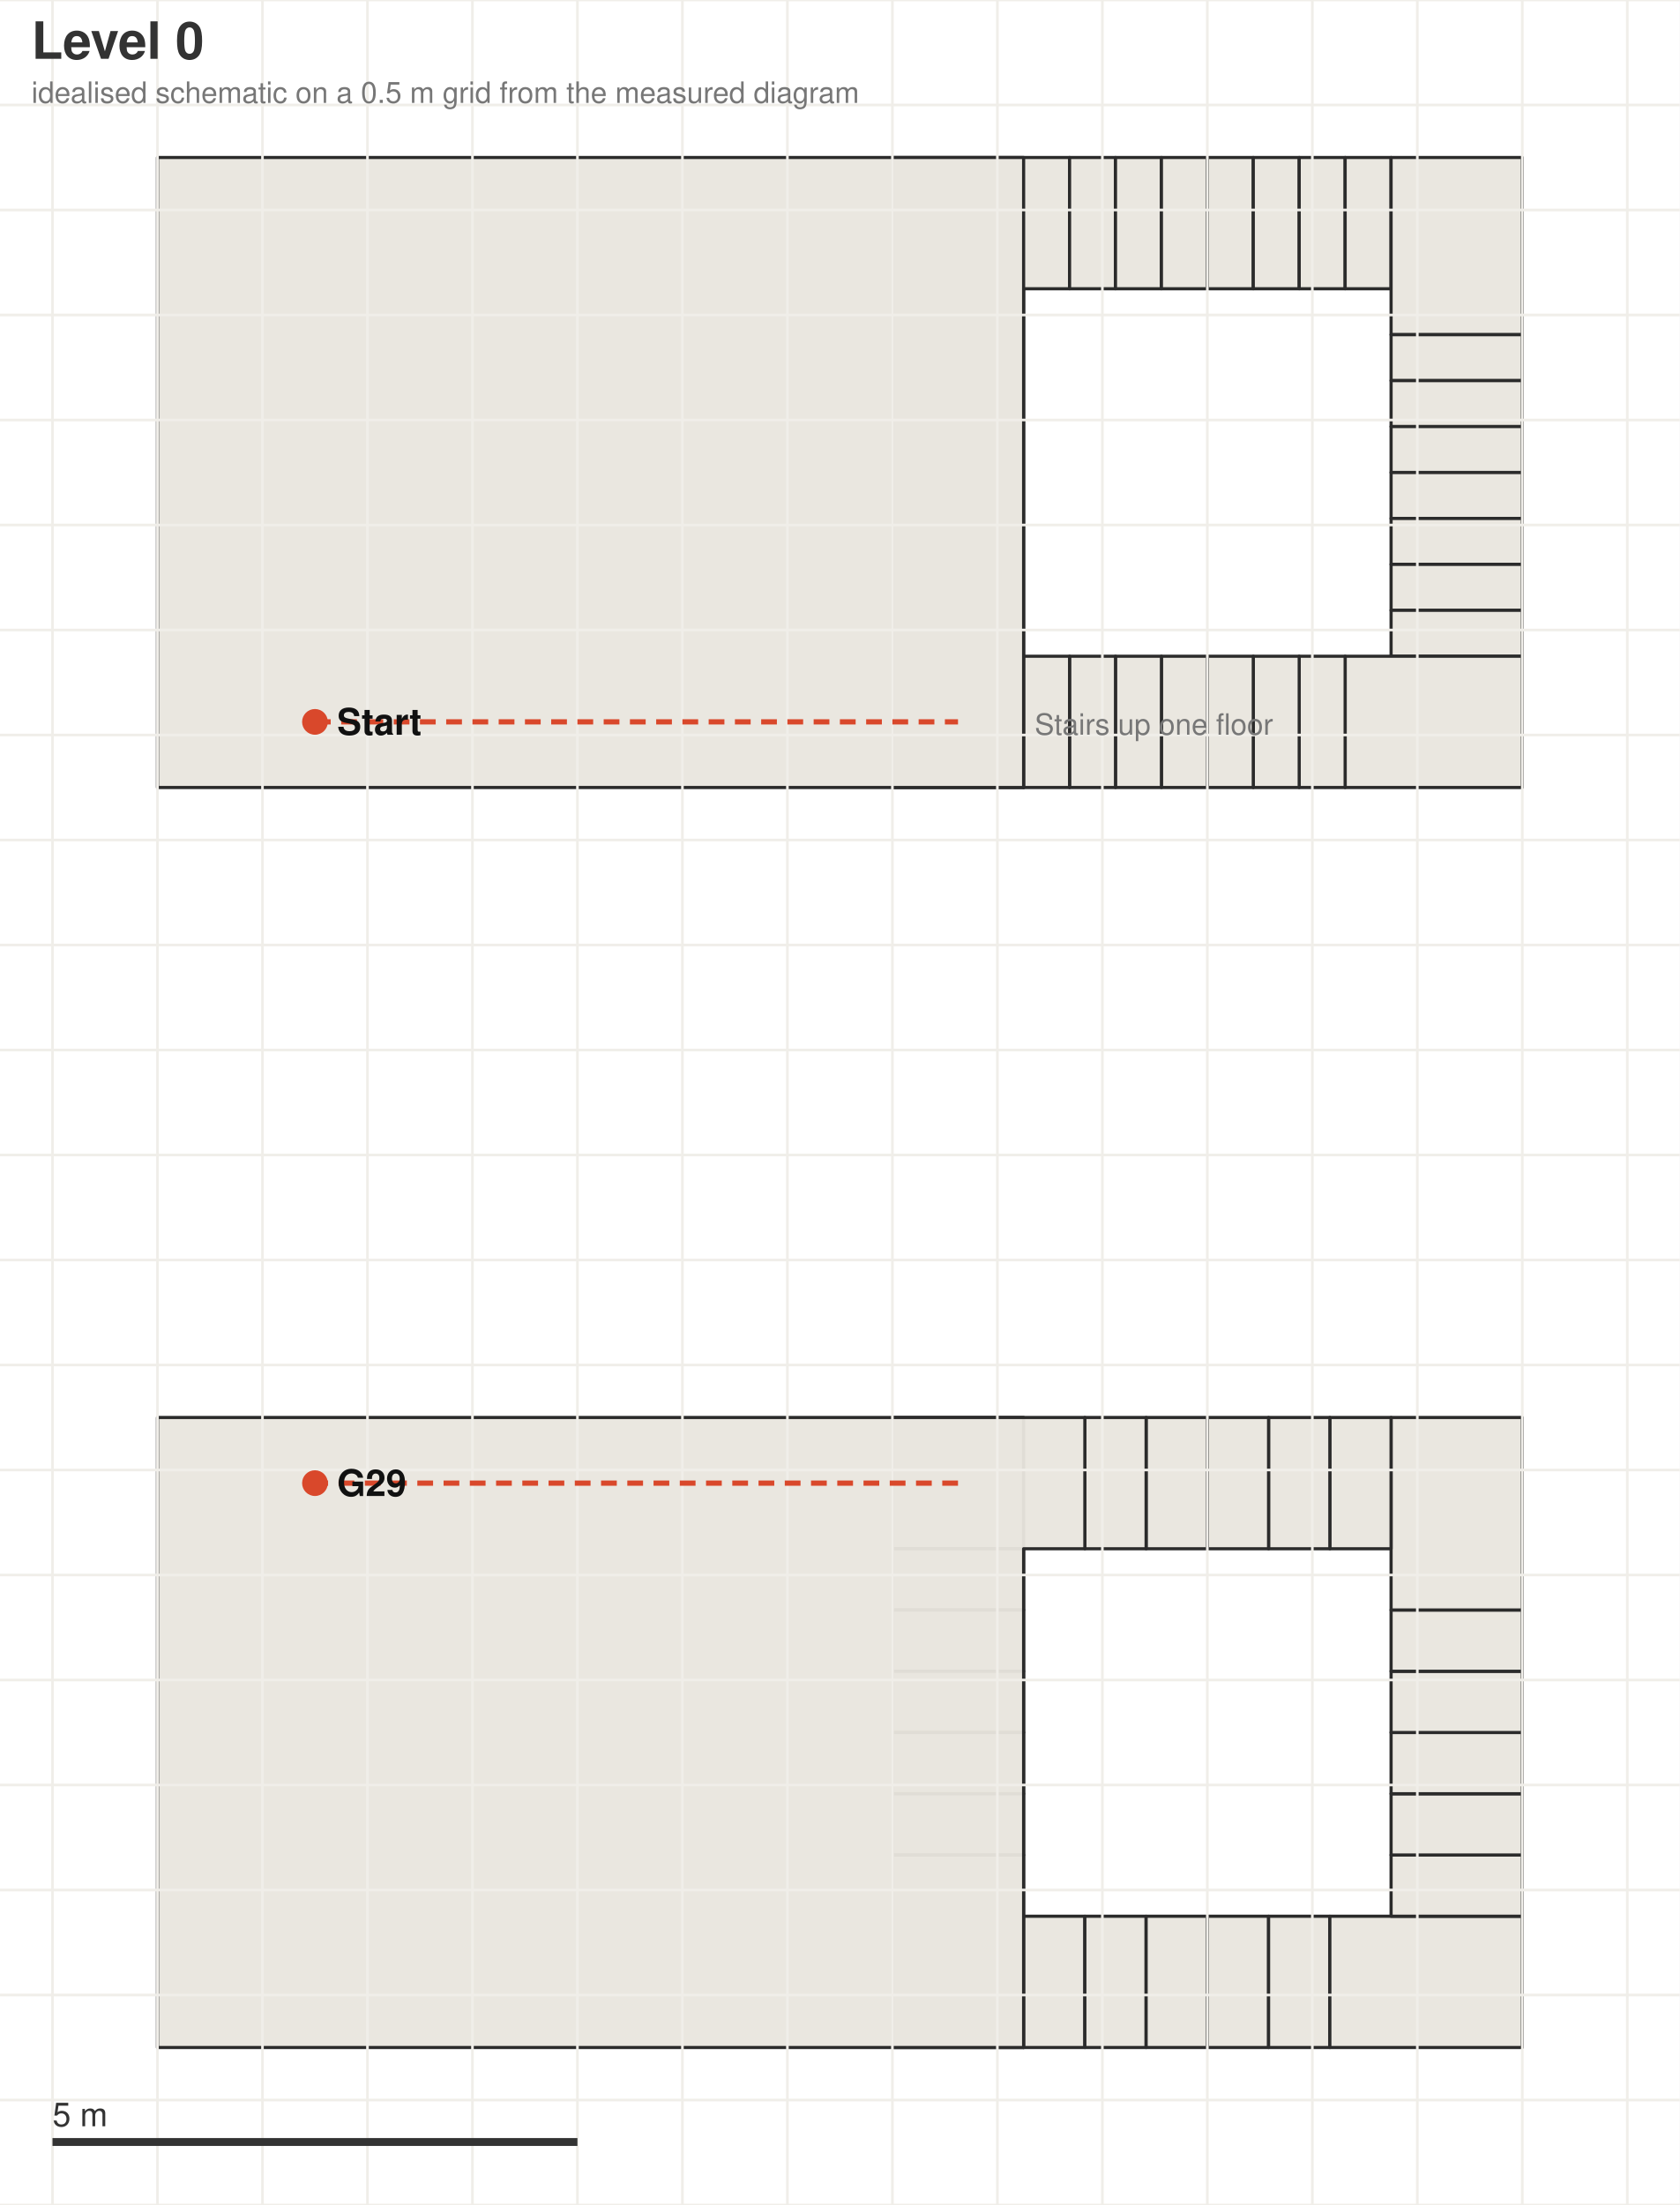
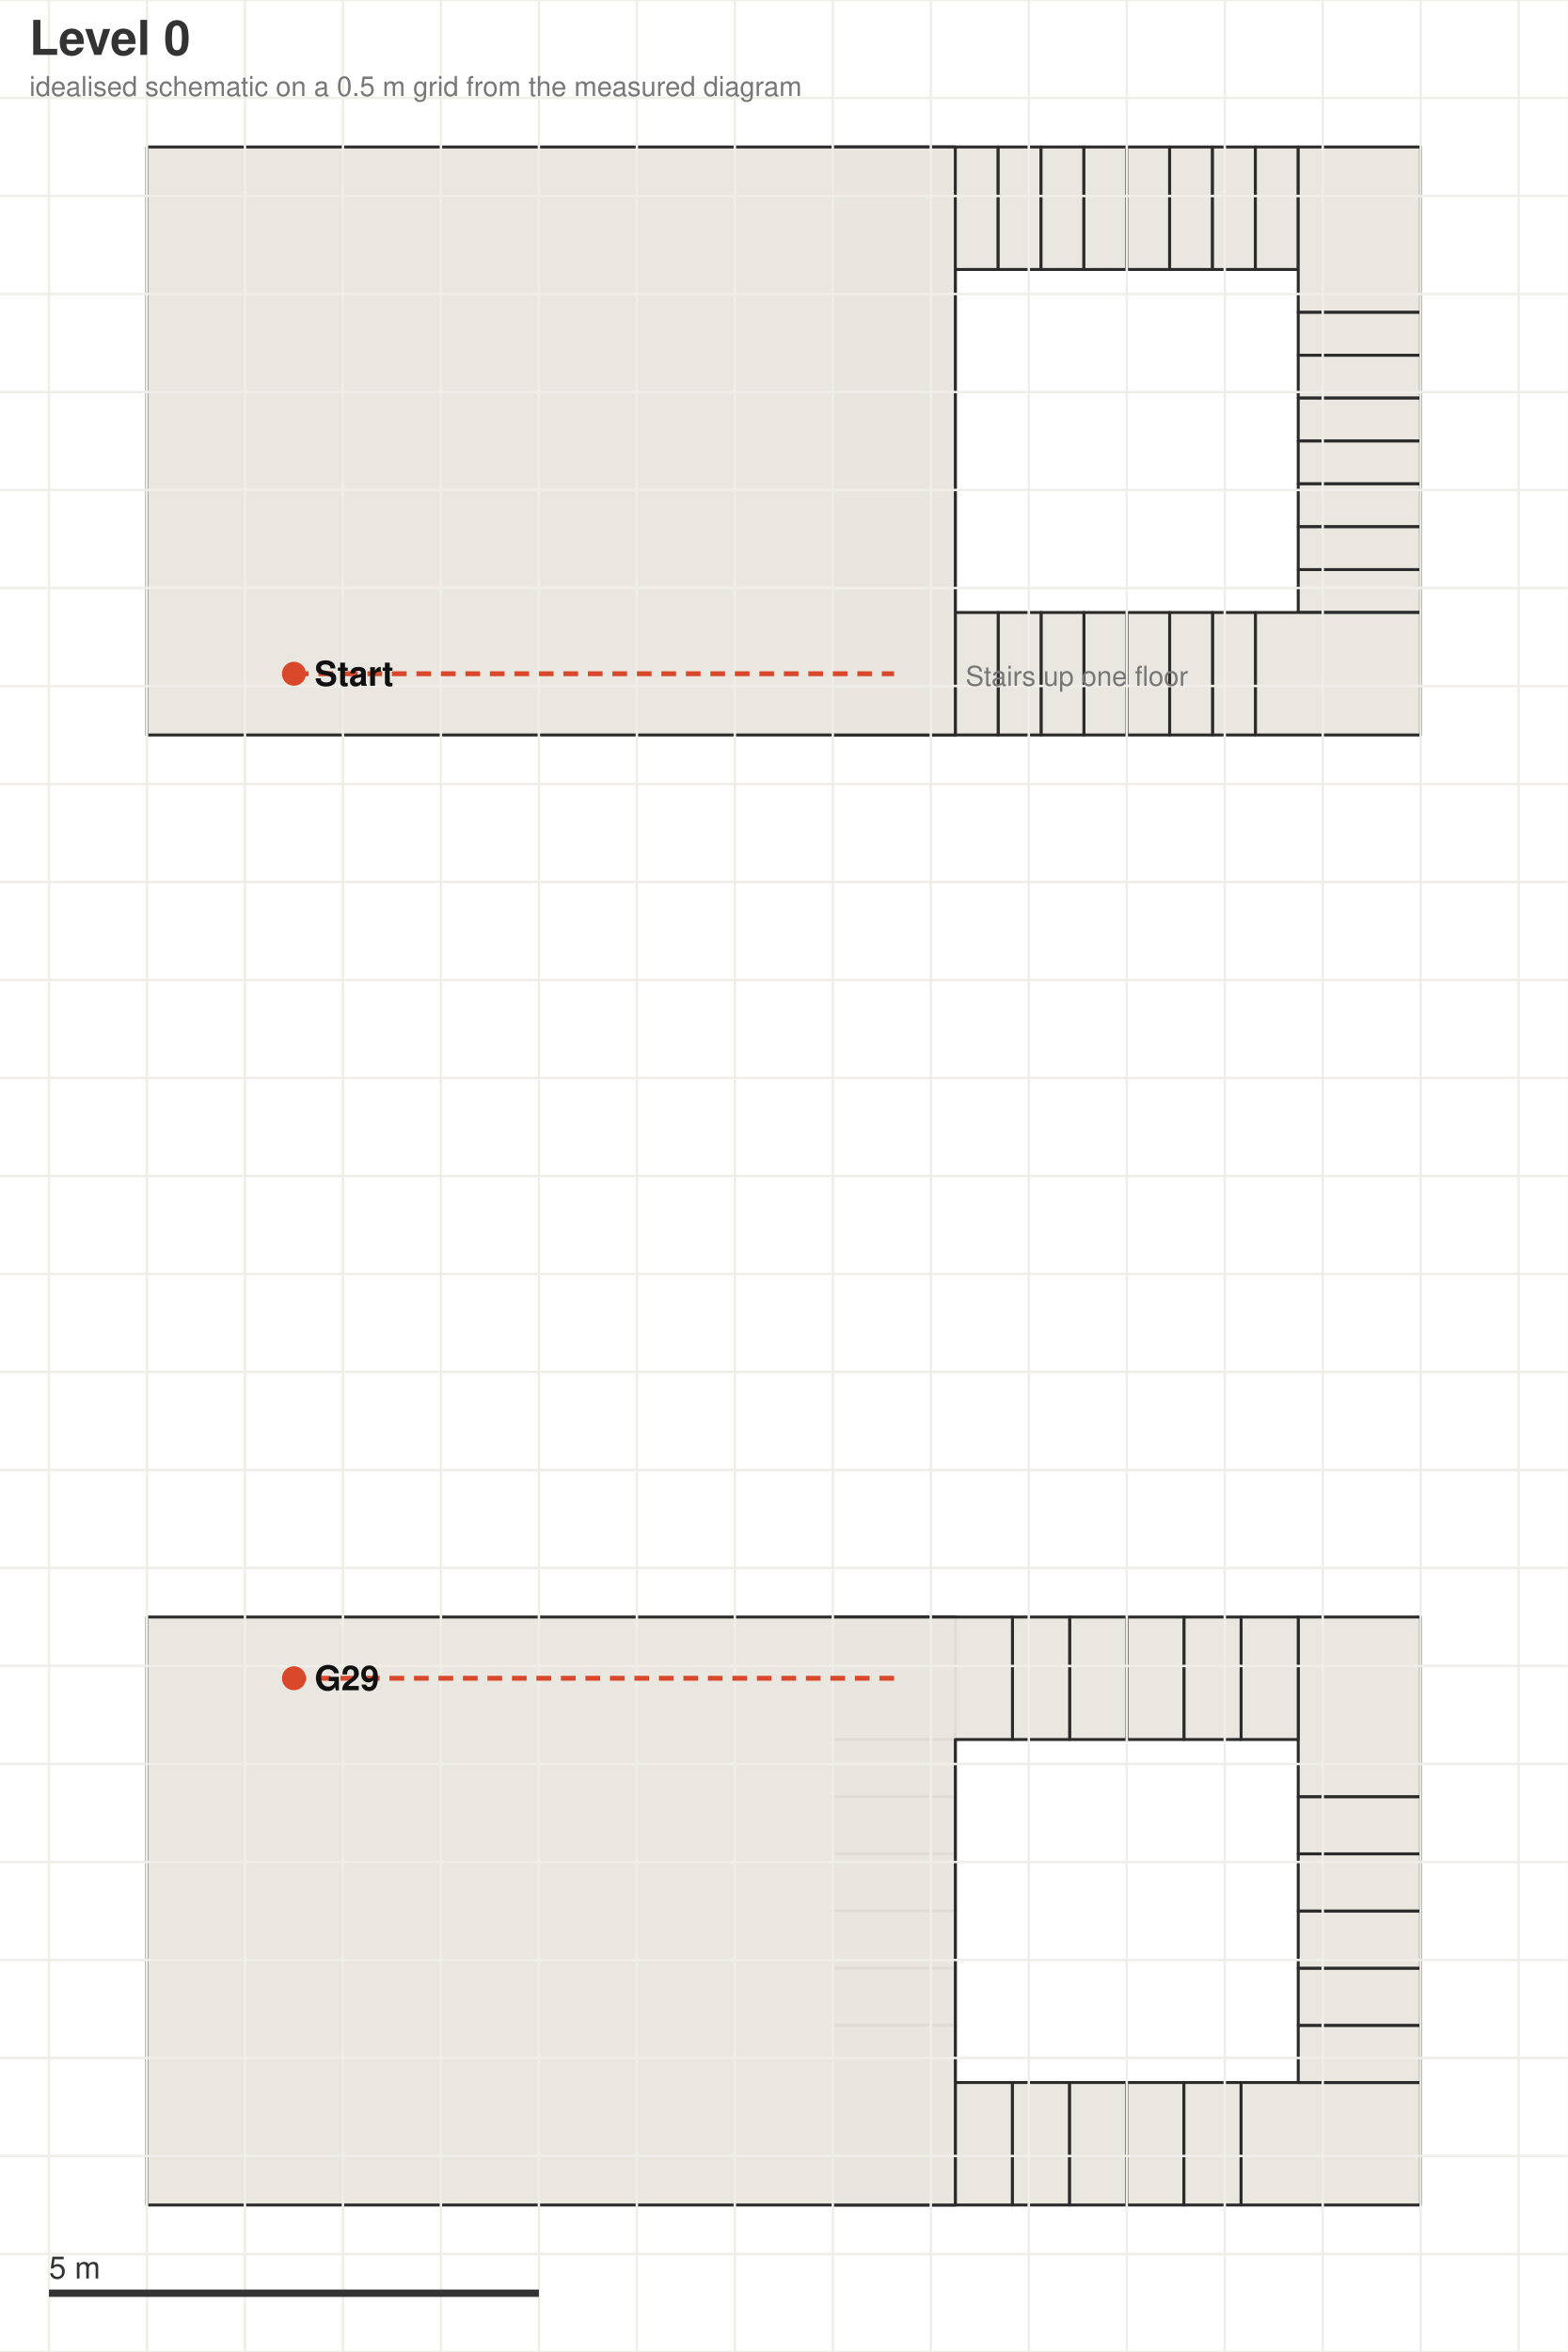
- <svg xmlns="http://www.w3.org/2000/svg" width="640" height="840" viewBox="0 0 640.0 840.0" font-family="Helvetica, Arial, sans-serif">
+ <svg xmlns="http://www.w3.org/2000/svg" width="640" height="960" viewBox="0 0 640.0 960.0" font-family="Helvetica, Arial, sans-serif">
  <rect width="100%" height="100%" fill="white" />
-   <path d="M 340,590 L 390,590 L 390,540 L 340,540 Z M 340,300 L 390,300 L 390,110 L 407.5,110 L 407.5,60 L 340,60 Z" fill="#e9e6df" fill-rule="evenodd" stroke="#2b2b2b" stroke-width="1.2" stroke-linejoin="round" fill-opacity="0.95" />
-   <path d="M 340,613.33 L 390,613.33 L 390,590 L 340,590 Z M 407.5,110 L 425,110 L 425,60 L 407.5,60 Z" fill="#e9e6df" fill-rule="evenodd" stroke="#2b2b2b" stroke-width="1.2" stroke-linejoin="round" fill-opacity="0.95" />
-   <path d="M 340,636.67 L 390,636.67 L 390,613.33 L 340,613.33 Z M 425,110 L 442.5,110 L 442.5,60 L 425,60 Z" fill="#e9e6df" fill-rule="evenodd" stroke="#2b2b2b" stroke-width="1.2" stroke-linejoin="round" fill-opacity="0.95" />
-   <path d="M 340,660 L 390,660 L 390,636.67 L 340,636.67 Z M 442.5,110 L 460,110 L 460,60 L 442.5,60 Z" fill="#e9e6df" fill-rule="evenodd" stroke="#2b2b2b" stroke-width="1.2" stroke-linejoin="round" fill-opacity="0.95" />
-   <path d="M 340,683.33 L 390,683.33 L 390,660 L 340,660 Z M 460,110 L 477.5,110 L 477.5,60 L 460,60 Z" fill="#e9e6df" fill-rule="evenodd" stroke="#2b2b2b" stroke-width="1.2" stroke-linejoin="round" fill-opacity="0.95" />
-   <path d="M 340,706.67 L 390,706.67 L 390,683.33 L 340,683.33 Z M 477.5,110 L 495,110 L 495,60 L 477.5,60 Z" fill="#e9e6df" fill-rule="evenodd" stroke="#2b2b2b" stroke-width="1.2" stroke-linejoin="round" fill-opacity="0.95" />
-   <path d="M 340,780 L 390,780 L 390,706.67 L 340,706.67 Z M 495,110 L 512.5,110 L 512.5,60 L 495,60 Z" fill="#e9e6df" fill-rule="evenodd" stroke="#2b2b2b" stroke-width="1.2" stroke-linejoin="round" fill-opacity="0.95" />
-   <path d="M 390,780 L 413.33,780 L 413.33,730 L 390,730 Z M 512.5,110 L 530,110 L 530,60 L 512.5,60 Z" fill="#e9e6df" fill-rule="evenodd" stroke="#2b2b2b" stroke-width="1.2" stroke-linejoin="round" fill-opacity="0.95" />
-   <path d="M 413.33,780 L 436.67,780 L 436.67,730 L 413.33,730 Z M 530,127.5 L 580,127.5 L 580,60 L 530,60 Z" fill="#e9e6df" fill-rule="evenodd" stroke="#2b2b2b" stroke-width="1.2" stroke-linejoin="round" fill-opacity="0.95" />
-   <path d="M 436.67,780 L 460,780 L 460,730 L 436.67,730 Z M 530,145 L 580,145 L 580,127.5 L 530,127.5 Z" fill="#e9e6df" fill-rule="evenodd" stroke="#2b2b2b" stroke-width="1.2" stroke-linejoin="round" fill-opacity="0.95" />
-   <path d="M 460,780 L 483.33,780 L 483.33,730 L 460,730 Z M 530,162.5 L 580,162.5 L 580,145 L 530,145 Z" fill="#e9e6df" fill-rule="evenodd" stroke="#2b2b2b" stroke-width="1.2" stroke-linejoin="round" fill-opacity="0.95" />
-   <path d="M 483.33,780 L 506.67,780 L 506.67,730 L 483.33,730 Z M 530,180 L 580,180 L 580,162.5 L 530,162.5 Z" fill="#e9e6df" fill-rule="evenodd" stroke="#2b2b2b" stroke-width="1.2" stroke-linejoin="round" fill-opacity="0.95" />
-   <path d="M 506.67,780 L 580,780 L 580,730 L 506.67,730 Z M 530,197.5 L 580,197.5 L 580,180 L 530,180 Z" fill="#e9e6df" fill-rule="evenodd" stroke="#2b2b2b" stroke-width="1.2" stroke-linejoin="round" fill-opacity="0.95" />
-   <path d="M 530,730 L 580,730 L 580,706.67 L 530,706.67 Z M 530,215 L 580,215 L 580,197.5 L 530,197.5 Z" fill="#e9e6df" fill-rule="evenodd" stroke="#2b2b2b" stroke-width="1.2" stroke-linejoin="round" fill-opacity="0.95" />
-   <path d="M 530,706.67 L 580,706.67 L 580,683.33 L 530,683.33 Z M 530,232.5 L 580,232.5 L 580,215 L 530,215 Z" fill="#e9e6df" fill-rule="evenodd" stroke="#2b2b2b" stroke-width="1.2" stroke-linejoin="round" fill-opacity="0.95" />
-   <path d="M 530,683.33 L 580,683.33 L 580,660 L 530,660 Z M 530,250 L 580,250 L 580,232.5 L 530,232.5 Z" fill="#e9e6df" fill-rule="evenodd" stroke="#2b2b2b" stroke-width="1.2" stroke-linejoin="round" fill-opacity="0.95" />
-   <path d="M 512.5,300 L 580,300 L 580,250 L 512.5,250 Z M 530,660 L 580,660 L 580,636.67 L 530,636.67 Z" fill="#e9e6df" fill-rule="evenodd" stroke="#2b2b2b" stroke-width="1.2" stroke-linejoin="round" fill-opacity="0.95" />
-   <path d="M 495,300 L 512.5,300 L 512.5,250 L 495,250 Z M 530,636.67 L 580,636.67 L 580,613.33 L 530,613.33 Z" fill="#e9e6df" fill-rule="evenodd" stroke="#2b2b2b" stroke-width="1.2" stroke-linejoin="round" fill-opacity="0.95" />
-   <path d="M 477.5,300 L 495,300 L 495,250 L 477.5,250 Z M 530,613.33 L 580,613.33 L 580,540 L 530,540 Z" fill="#e9e6df" fill-rule="evenodd" stroke="#2b2b2b" stroke-width="1.2" stroke-linejoin="round" fill-opacity="0.95" />
-   <path d="M 460,300 L 477.5,300 L 477.5,250 L 460,250 Z M 506.67,590 L 530,590 L 530,540 L 506.67,540 Z" fill="#e9e6df" fill-rule="evenodd" stroke="#2b2b2b" stroke-width="1.2" stroke-linejoin="round" fill-opacity="0.95" />
-   <path d="M 442.5,300 L 460,300 L 460,250 L 442.5,250 Z M 483.33,590 L 506.67,590 L 506.67,540 L 483.33,540 Z" fill="#e9e6df" fill-rule="evenodd" stroke="#2b2b2b" stroke-width="1.2" stroke-linejoin="round" fill-opacity="0.95" />
-   <path d="M 425,300 L 442.5,300 L 442.5,250 L 425,250 Z M 460,590 L 483.33,590 L 483.33,540 L 460,540 Z" fill="#e9e6df" fill-rule="evenodd" stroke="#2b2b2b" stroke-width="1.2" stroke-linejoin="round" fill-opacity="0.95" />
-   <path d="M 407.5,300 L 425,300 L 425,250 L 407.5,250 Z M 436.67,590 L 460,590 L 460,540 L 436.67,540 Z" fill="#e9e6df" fill-rule="evenodd" stroke="#2b2b2b" stroke-width="1.2" stroke-linejoin="round" fill-opacity="0.95" />
-   <path d="M 390,300 L 407.5,300 L 407.5,250 L 390,250 Z M 413.33,590 L 436.67,590 L 436.67,540 L 413.33,540 Z" fill="#e9e6df" fill-rule="evenodd" stroke="#2b2b2b" stroke-width="1.2" stroke-linejoin="round" fill-opacity="0.95" />
-   <path d="M 60,780 L 390,780 L 390,590 L 413.33,590 L 413.33,540 L 60,540 Z M 60,300 L 390,300 L 390,60 L 60,60 Z" fill="#e9e6df" fill-rule="evenodd" stroke="#2b2b2b" stroke-width="1.2" stroke-linejoin="round" fill-opacity="0.95" />
-   <line x1="-20" y1="840" x2="-20" y2="0" stroke="#f0eee9" stroke-width="1" />
-   <line x1="20" y1="840" x2="20" y2="0" stroke="#f0eee9" stroke-width="1" />
-   <line x1="60" y1="840" x2="60" y2="0" stroke="#f0eee9" stroke-width="1" />
-   <line x1="100" y1="840" x2="100" y2="0" stroke="#f0eee9" stroke-width="1" />
-   <line x1="140" y1="840" x2="140" y2="0" stroke="#f0eee9" stroke-width="1" />
-   <line x1="180" y1="840" x2="180" y2="0" stroke="#f0eee9" stroke-width="1" />
-   <line x1="220" y1="840" x2="220" y2="0" stroke="#f0eee9" stroke-width="1" />
-   <line x1="260" y1="840" x2="260" y2="0" stroke="#f0eee9" stroke-width="1" />
-   <line x1="300" y1="840" x2="300" y2="0" stroke="#f0eee9" stroke-width="1" />
-   <line x1="340" y1="840" x2="340" y2="0" stroke="#f0eee9" stroke-width="1" />
-   <line x1="380" y1="840" x2="380" y2="0" stroke="#f0eee9" stroke-width="1" />
-   <line x1="420" y1="840" x2="420" y2="0" stroke="#f0eee9" stroke-width="1" />
-   <line x1="460" y1="840" x2="460" y2="0" stroke="#f0eee9" stroke-width="1" />
-   <line x1="500" y1="840" x2="500" y2="0" stroke="#f0eee9" stroke-width="1" />
-   <line x1="540" y1="840" x2="540" y2="0" stroke="#f0eee9" stroke-width="1" />
-   <line x1="580" y1="840" x2="580" y2="0" stroke="#f0eee9" stroke-width="1" />
-   <line x1="620" y1="840" x2="620" y2="0" stroke="#f0eee9" stroke-width="1" />
+   <path d="M 340,710 L 390,710 L 390,660 L 340,660 Z M 340,300 L 390,300 L 390,110 L 407.5,110 L 407.5,60 L 340,60 Z" fill="#e9e6df" fill-rule="evenodd" stroke="#2b2b2b" stroke-width="1.2" stroke-linejoin="round" fill-opacity="0.95" />
+   <path d="M 340,733.33 L 390,733.33 L 390,710 L 340,710 Z M 407.5,110 L 425,110 L 425,60 L 407.5,60 Z" fill="#e9e6df" fill-rule="evenodd" stroke="#2b2b2b" stroke-width="1.2" stroke-linejoin="round" fill-opacity="0.95" />
+   <path d="M 340,756.67 L 390,756.67 L 390,733.33 L 340,733.33 Z M 425,110 L 442.5,110 L 442.5,60 L 425,60 Z" fill="#e9e6df" fill-rule="evenodd" stroke="#2b2b2b" stroke-width="1.2" stroke-linejoin="round" fill-opacity="0.95" />
+   <path d="M 340,780 L 390,780 L 390,756.67 L 340,756.67 Z M 442.5,110 L 460,110 L 460,60 L 442.5,60 Z" fill="#e9e6df" fill-rule="evenodd" stroke="#2b2b2b" stroke-width="1.2" stroke-linejoin="round" fill-opacity="0.95" />
+   <path d="M 340,803.33 L 390,803.33 L 390,780 L 340,780 Z M 460,110 L 477.5,110 L 477.5,60 L 460,60 Z" fill="#e9e6df" fill-rule="evenodd" stroke="#2b2b2b" stroke-width="1.2" stroke-linejoin="round" fill-opacity="0.95" />
+   <path d="M 340,826.67 L 390,826.67 L 390,803.33 L 340,803.33 Z M 477.5,110 L 495,110 L 495,60 L 477.5,60 Z" fill="#e9e6df" fill-rule="evenodd" stroke="#2b2b2b" stroke-width="1.2" stroke-linejoin="round" fill-opacity="0.95" />
+   <path d="M 340,900 L 390,900 L 390,826.67 L 340,826.67 Z M 495,110 L 512.5,110 L 512.5,60 L 495,60 Z" fill="#e9e6df" fill-rule="evenodd" stroke="#2b2b2b" stroke-width="1.2" stroke-linejoin="round" fill-opacity="0.95" />
+   <path d="M 390,900 L 413.33,900 L 413.33,850 L 390,850 Z M 512.5,110 L 530,110 L 530,60 L 512.5,60 Z" fill="#e9e6df" fill-rule="evenodd" stroke="#2b2b2b" stroke-width="1.2" stroke-linejoin="round" fill-opacity="0.95" />
+   <path d="M 413.33,900 L 436.67,900 L 436.67,850 L 413.33,850 Z M 530,127.5 L 580,127.5 L 580,60 L 530,60 Z" fill="#e9e6df" fill-rule="evenodd" stroke="#2b2b2b" stroke-width="1.2" stroke-linejoin="round" fill-opacity="0.95" />
+   <path d="M 436.67,900 L 460,900 L 460,850 L 436.67,850 Z M 530,145 L 580,145 L 580,127.5 L 530,127.5 Z" fill="#e9e6df" fill-rule="evenodd" stroke="#2b2b2b" stroke-width="1.2" stroke-linejoin="round" fill-opacity="0.95" />
+   <path d="M 460,900 L 483.33,900 L 483.33,850 L 460,850 Z M 530,162.5 L 580,162.5 L 580,145 L 530,145 Z" fill="#e9e6df" fill-rule="evenodd" stroke="#2b2b2b" stroke-width="1.2" stroke-linejoin="round" fill-opacity="0.95" />
+   <path d="M 483.33,900 L 506.67,900 L 506.67,850 L 483.33,850 Z M 530,180 L 580,180 L 580,162.5 L 530,162.5 Z" fill="#e9e6df" fill-rule="evenodd" stroke="#2b2b2b" stroke-width="1.2" stroke-linejoin="round" fill-opacity="0.95" />
+   <path d="M 506.67,900 L 580,900 L 580,850 L 506.67,850 Z M 530,197.5 L 580,197.5 L 580,180 L 530,180 Z" fill="#e9e6df" fill-rule="evenodd" stroke="#2b2b2b" stroke-width="1.2" stroke-linejoin="round" fill-opacity="0.95" />
+   <path d="M 530,850 L 580,850 L 580,826.67 L 530,826.67 Z M 530,215 L 580,215 L 580,197.5 L 530,197.5 Z" fill="#e9e6df" fill-rule="evenodd" stroke="#2b2b2b" stroke-width="1.2" stroke-linejoin="round" fill-opacity="0.95" />
+   <path d="M 530,826.67 L 580,826.67 L 580,803.33 L 530,803.33 Z M 530,232.5 L 580,232.5 L 580,215 L 530,215 Z" fill="#e9e6df" fill-rule="evenodd" stroke="#2b2b2b" stroke-width="1.2" stroke-linejoin="round" fill-opacity="0.95" />
+   <path d="M 530,803.33 L 580,803.33 L 580,780 L 530,780 Z M 530,250 L 580,250 L 580,232.5 L 530,232.5 Z" fill="#e9e6df" fill-rule="evenodd" stroke="#2b2b2b" stroke-width="1.2" stroke-linejoin="round" fill-opacity="0.95" />
+   <path d="M 512.5,300 L 580,300 L 580,250 L 512.5,250 Z M 530,780 L 580,780 L 580,756.67 L 530,756.67 Z" fill="#e9e6df" fill-rule="evenodd" stroke="#2b2b2b" stroke-width="1.2" stroke-linejoin="round" fill-opacity="0.95" />
+   <path d="M 495,300 L 512.5,300 L 512.5,250 L 495,250 Z M 530,756.67 L 580,756.67 L 580,733.33 L 530,733.33 Z" fill="#e9e6df" fill-rule="evenodd" stroke="#2b2b2b" stroke-width="1.2" stroke-linejoin="round" fill-opacity="0.95" />
+   <path d="M 477.5,300 L 495,300 L 495,250 L 477.5,250 Z M 530,733.33 L 580,733.33 L 580,660 L 530,660 Z" fill="#e9e6df" fill-rule="evenodd" stroke="#2b2b2b" stroke-width="1.2" stroke-linejoin="round" fill-opacity="0.95" />
+   <path d="M 460,300 L 477.5,300 L 477.5,250 L 460,250 Z M 506.67,710 L 530,710 L 530,660 L 506.67,660 Z" fill="#e9e6df" fill-rule="evenodd" stroke="#2b2b2b" stroke-width="1.2" stroke-linejoin="round" fill-opacity="0.95" />
+   <path d="M 442.5,300 L 460,300 L 460,250 L 442.5,250 Z M 483.33,710 L 506.67,710 L 506.67,660 L 483.33,660 Z" fill="#e9e6df" fill-rule="evenodd" stroke="#2b2b2b" stroke-width="1.2" stroke-linejoin="round" fill-opacity="0.95" />
+   <path d="M 425,300 L 442.5,300 L 442.5,250 L 425,250 Z M 460,710 L 483.33,710 L 483.33,660 L 460,660 Z" fill="#e9e6df" fill-rule="evenodd" stroke="#2b2b2b" stroke-width="1.2" stroke-linejoin="round" fill-opacity="0.95" />
+   <path d="M 407.5,300 L 425,300 L 425,250 L 407.5,250 Z M 436.67,710 L 460,710 L 460,660 L 436.67,660 Z" fill="#e9e6df" fill-rule="evenodd" stroke="#2b2b2b" stroke-width="1.2" stroke-linejoin="round" fill-opacity="0.95" />
+   <path d="M 390,300 L 407.5,300 L 407.5,250 L 390,250 Z M 413.33,710 L 436.67,710 L 436.67,660 L 413.33,660 Z" fill="#e9e6df" fill-rule="evenodd" stroke="#2b2b2b" stroke-width="1.2" stroke-linejoin="round" fill-opacity="0.95" />
+   <path d="M 60,900 L 390,900 L 390,710 L 413.33,710 L 413.33,660 L 60,660 Z M 60,300 L 390,300 L 390,60 L 60,60 Z" fill="#e9e6df" fill-rule="evenodd" stroke="#2b2b2b" stroke-width="1.2" stroke-linejoin="round" fill-opacity="0.95" />
+   <line x1="-20" y1="960" x2="-20" y2="0" stroke="#f0eee9" stroke-width="1" />
+   <line x1="20" y1="960" x2="20" y2="0" stroke="#f0eee9" stroke-width="1" />
+   <line x1="60" y1="960" x2="60" y2="0" stroke="#f0eee9" stroke-width="1" />
+   <line x1="100" y1="960" x2="100" y2="0" stroke="#f0eee9" stroke-width="1" />
+   <line x1="140" y1="960" x2="140" y2="0" stroke="#f0eee9" stroke-width="1" />
+   <line x1="180" y1="960" x2="180" y2="0" stroke="#f0eee9" stroke-width="1" />
+   <line x1="220" y1="960" x2="220" y2="0" stroke="#f0eee9" stroke-width="1" />
+   <line x1="260" y1="960" x2="260" y2="0" stroke="#f0eee9" stroke-width="1" />
+   <line x1="300" y1="960" x2="300" y2="0" stroke="#f0eee9" stroke-width="1" />
+   <line x1="340" y1="960" x2="340" y2="0" stroke="#f0eee9" stroke-width="1" />
+   <line x1="380" y1="960" x2="380" y2="0" stroke="#f0eee9" stroke-width="1" />
+   <line x1="420" y1="960" x2="420" y2="0" stroke="#f0eee9" stroke-width="1" />
+   <line x1="460" y1="960" x2="460" y2="0" stroke="#f0eee9" stroke-width="1" />
+   <line x1="500" y1="960" x2="500" y2="0" stroke="#f0eee9" stroke-width="1" />
+   <line x1="540" y1="960" x2="540" y2="0" stroke="#f0eee9" stroke-width="1" />
+   <line x1="580" y1="960" x2="580" y2="0" stroke="#f0eee9" stroke-width="1" />
+   <line x1="620" y1="960" x2="620" y2="0" stroke="#f0eee9" stroke-width="1" />
+   <line x1="0" y1="960" x2="640" y2="960" stroke="#f0eee9" stroke-width="1" />
+   <line x1="0" y1="920" x2="640" y2="920" stroke="#f0eee9" stroke-width="1" />
+   <line x1="0" y1="880" x2="640" y2="880" stroke="#f0eee9" stroke-width="1" />
  <line x1="0" y1="840" x2="640" y2="840" stroke="#f0eee9" stroke-width="1" />
  <line x1="0" y1="800" x2="640" y2="800" stroke="#f0eee9" stroke-width="1" />
  <line x1="0" y1="760" x2="640" y2="760" stroke="#f0eee9" stroke-width="1" />
  <line x1="0" y1="720" x2="640" y2="720" stroke="#f0eee9" stroke-width="1" />
  <line x1="0" y1="680" x2="640" y2="680" stroke="#f0eee9" stroke-width="1" />
  <line x1="0" y1="640" x2="640" y2="640" stroke="#f0eee9" stroke-width="1" />
  <line x1="0" y1="600" x2="640" y2="600" stroke="#f0eee9" stroke-width="1" />
  <line x1="0" y1="560" x2="640" y2="560" stroke="#f0eee9" stroke-width="1" />
  <line x1="0" y1="520" x2="640" y2="520" stroke="#f0eee9" stroke-width="1" />
  <line x1="0" y1="480" x2="640" y2="480" stroke="#f0eee9" stroke-width="1" />
  <line x1="0" y1="440" x2="640" y2="440" stroke="#f0eee9" stroke-width="1" />
  <line x1="0" y1="400" x2="640" y2="400" stroke="#f0eee9" stroke-width="1" />
  <line x1="0" y1="360" x2="640" y2="360" stroke="#f0eee9" stroke-width="1" />
  <line x1="0" y1="320" x2="640" y2="320" stroke="#f0eee9" stroke-width="1" />
  <line x1="0" y1="280" x2="640" y2="280" stroke="#f0eee9" stroke-width="1" />
  <line x1="0" y1="240" x2="640" y2="240" stroke="#f0eee9" stroke-width="1" />
  <line x1="0" y1="200" x2="640" y2="200" stroke="#f0eee9" stroke-width="1" />
  <line x1="0" y1="160" x2="640" y2="160" stroke="#f0eee9" stroke-width="1" />
  <line x1="0" y1="120" x2="640" y2="120" stroke="#f0eee9" stroke-width="1" />
  <line x1="0" y1="80" x2="640" y2="80" stroke="#f0eee9" stroke-width="1" />
  <line x1="0" y1="40" x2="640" y2="40" stroke="#f0eee9" stroke-width="1" />
  <line x1="0" y1="0" x2="640" y2="0" stroke="#f0eee9" stroke-width="1" />
  <polyline points="120,275 340,275 340,275 365,275 365,275 365,275" fill="none" stroke="#d9482b" stroke-width="2" stroke-dasharray="6 4" stroke-linejoin="round" />
-   <polyline points="365,565 365,565 365,565 340,565 120,565 120,565" fill="none" stroke="#d9482b" stroke-width="2" stroke-dasharray="6 4" stroke-linejoin="round" />
+   <polyline points="365,685 365,685 365,685 340,685 120,685 120,685" fill="none" stroke="#d9482b" stroke-width="2" stroke-dasharray="6 4" stroke-linejoin="round" />
  <circle cx="120" cy="275" r="4.9" fill="#d9482b" />
  <text x="128.4" y="279.9" font-size="14" fill="#111111" font-weight="600">Start</text>
-   <circle cx="120" cy="565" r="4.9" fill="#d9482b" />
-   <text x="128.4" y="569.9" font-size="14" fill="#111111" font-weight="600">G29</text>
+   <circle cx="120" cy="685" r="4.9" fill="#d9482b" />
+   <text x="128.4" y="689.9" font-size="14" fill="#111111" font-weight="600">G29</text>
  <text x="394.2" y="279.9" font-size="11.2" fill="#777777" font-weight="500">Stairs up one floor</text>
-   <line x1="20" y1="816" x2="220" y2="816" stroke="#333333" stroke-width="3" />
-   <text x="20" y="810" font-size="12.6" fill="#333333">5 m</text>
+   <line x1="20" y1="936" x2="220" y2="936" stroke="#333333" stroke-width="3" />
+   <text x="20" y="930" font-size="12.6" fill="#333333">5 m</text>
  <text x="12" y="22.4" font-size="19.6" fill="#333333" font-weight="700">Level 0</text>
  <text x="12" y="39.2" font-size="11.2" fill="#777777">idealised schematic on a 0.5 m grid from the measured diagram</text>
</svg>
